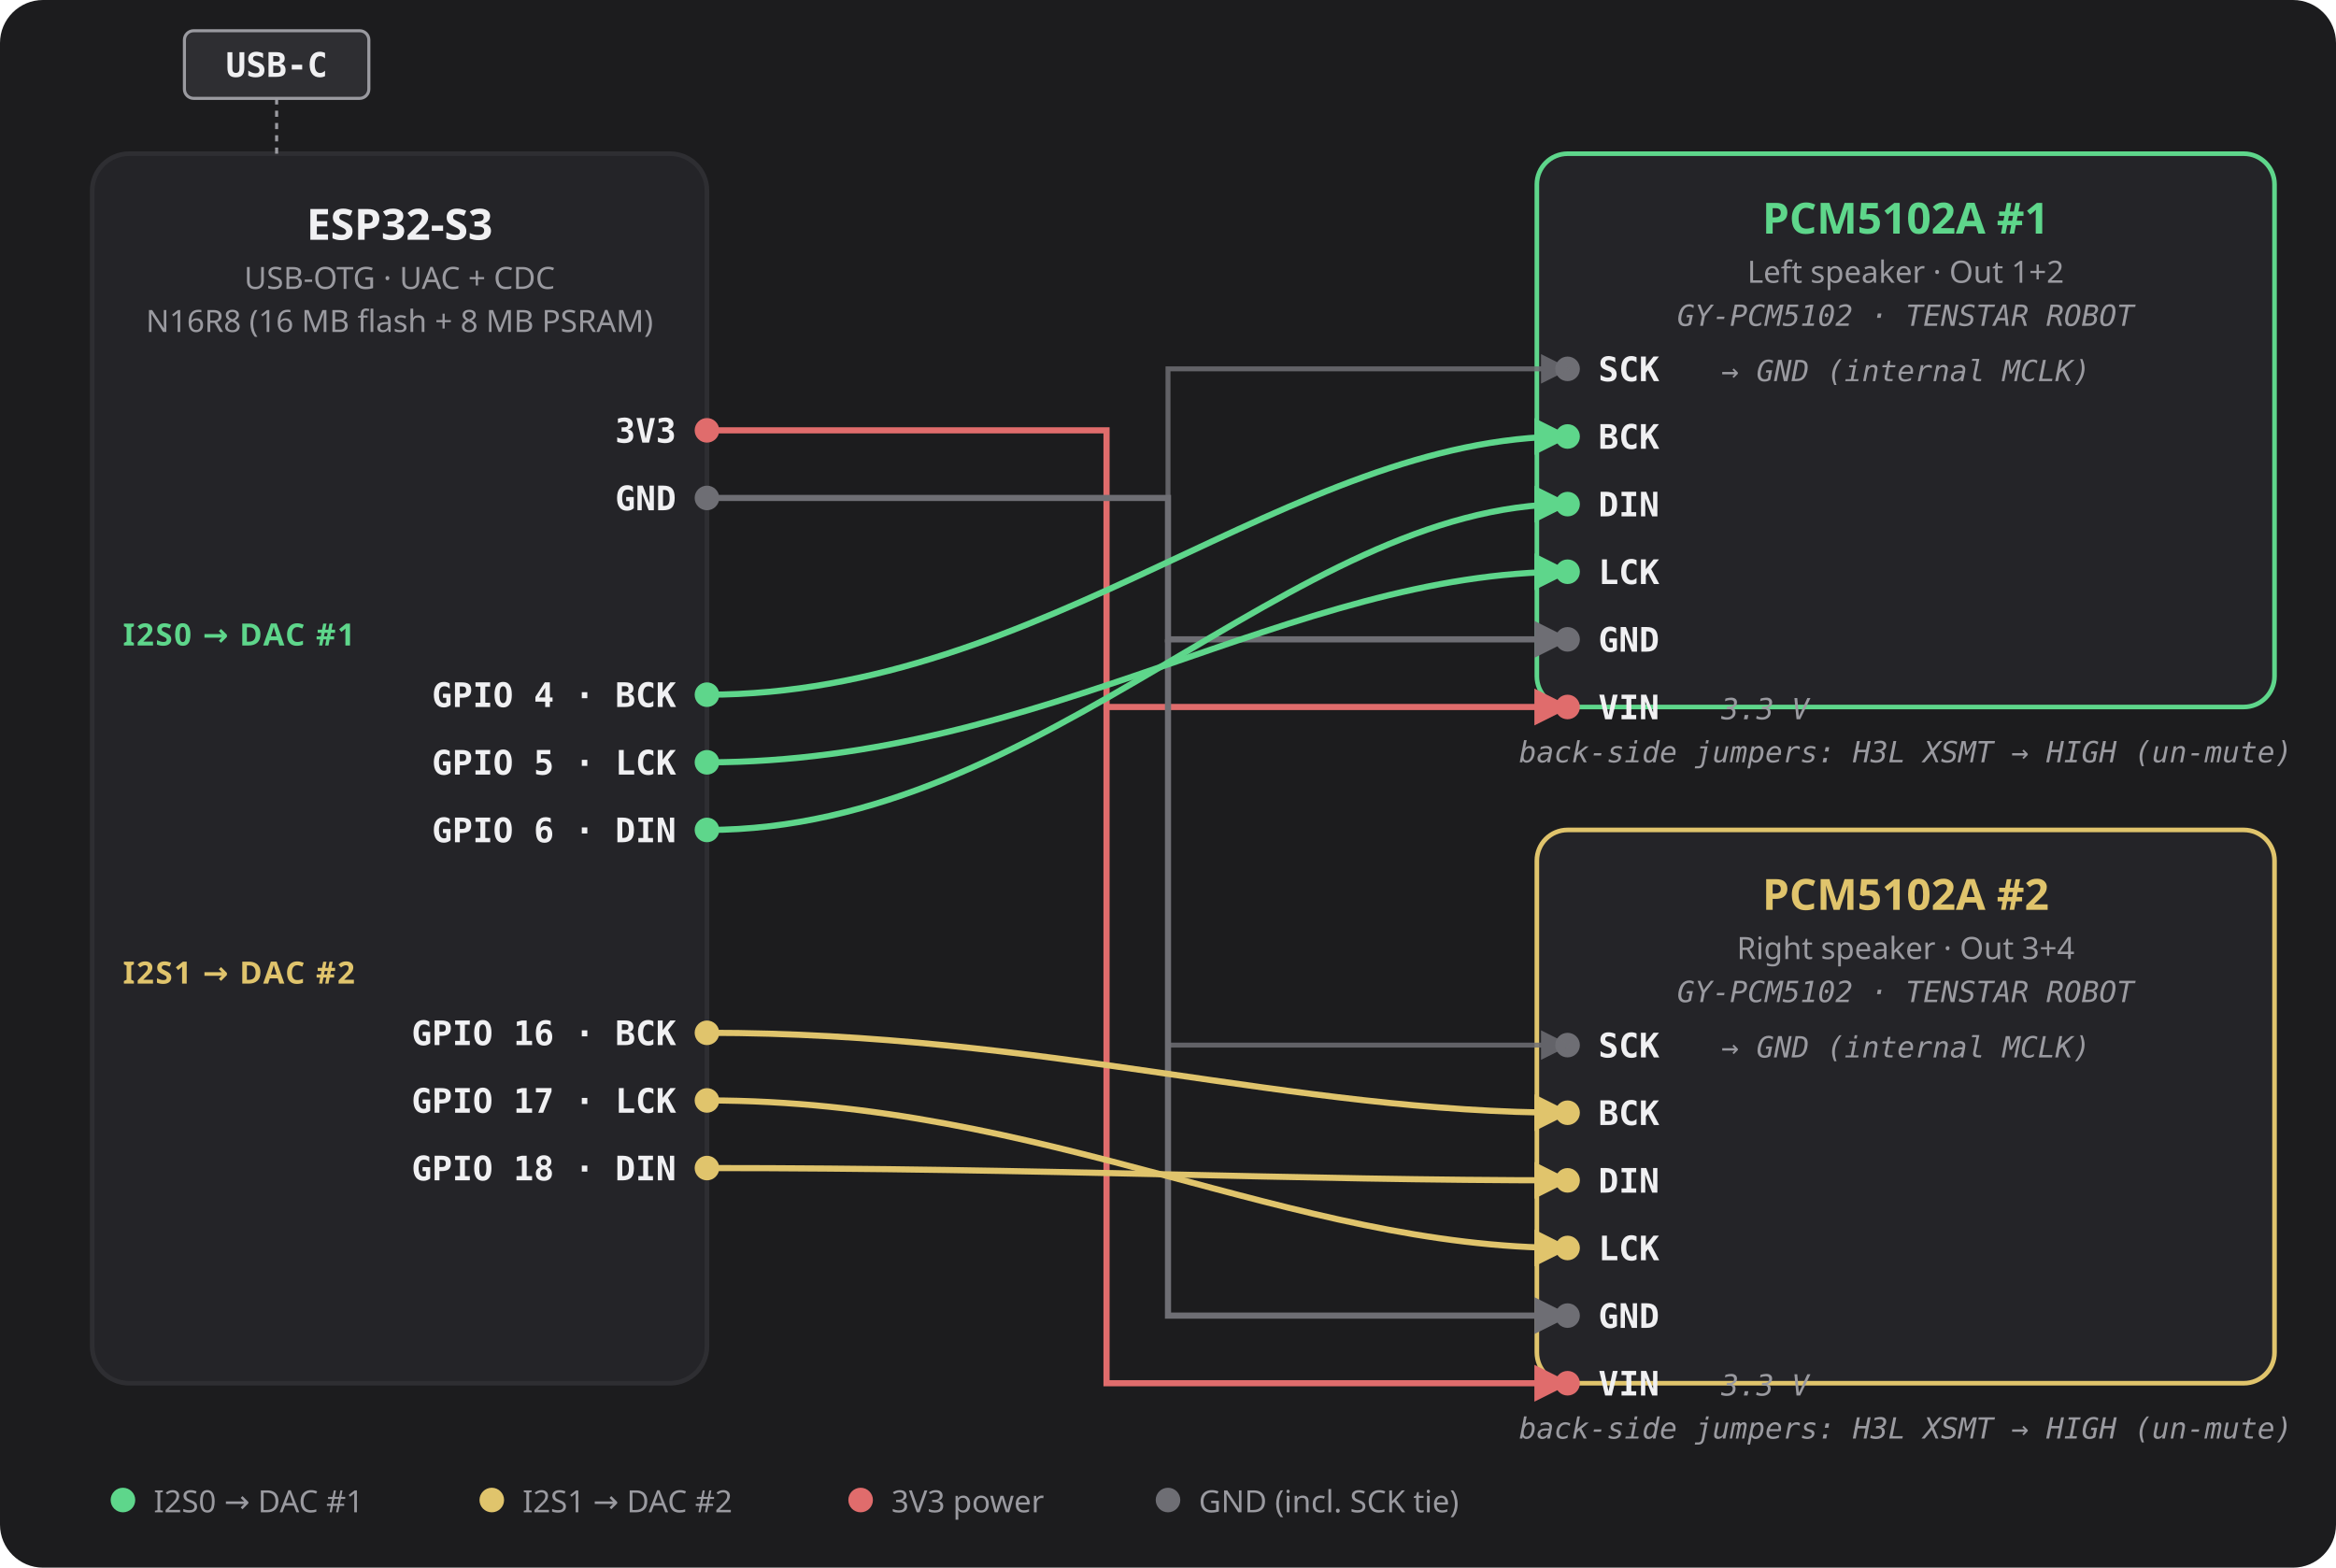
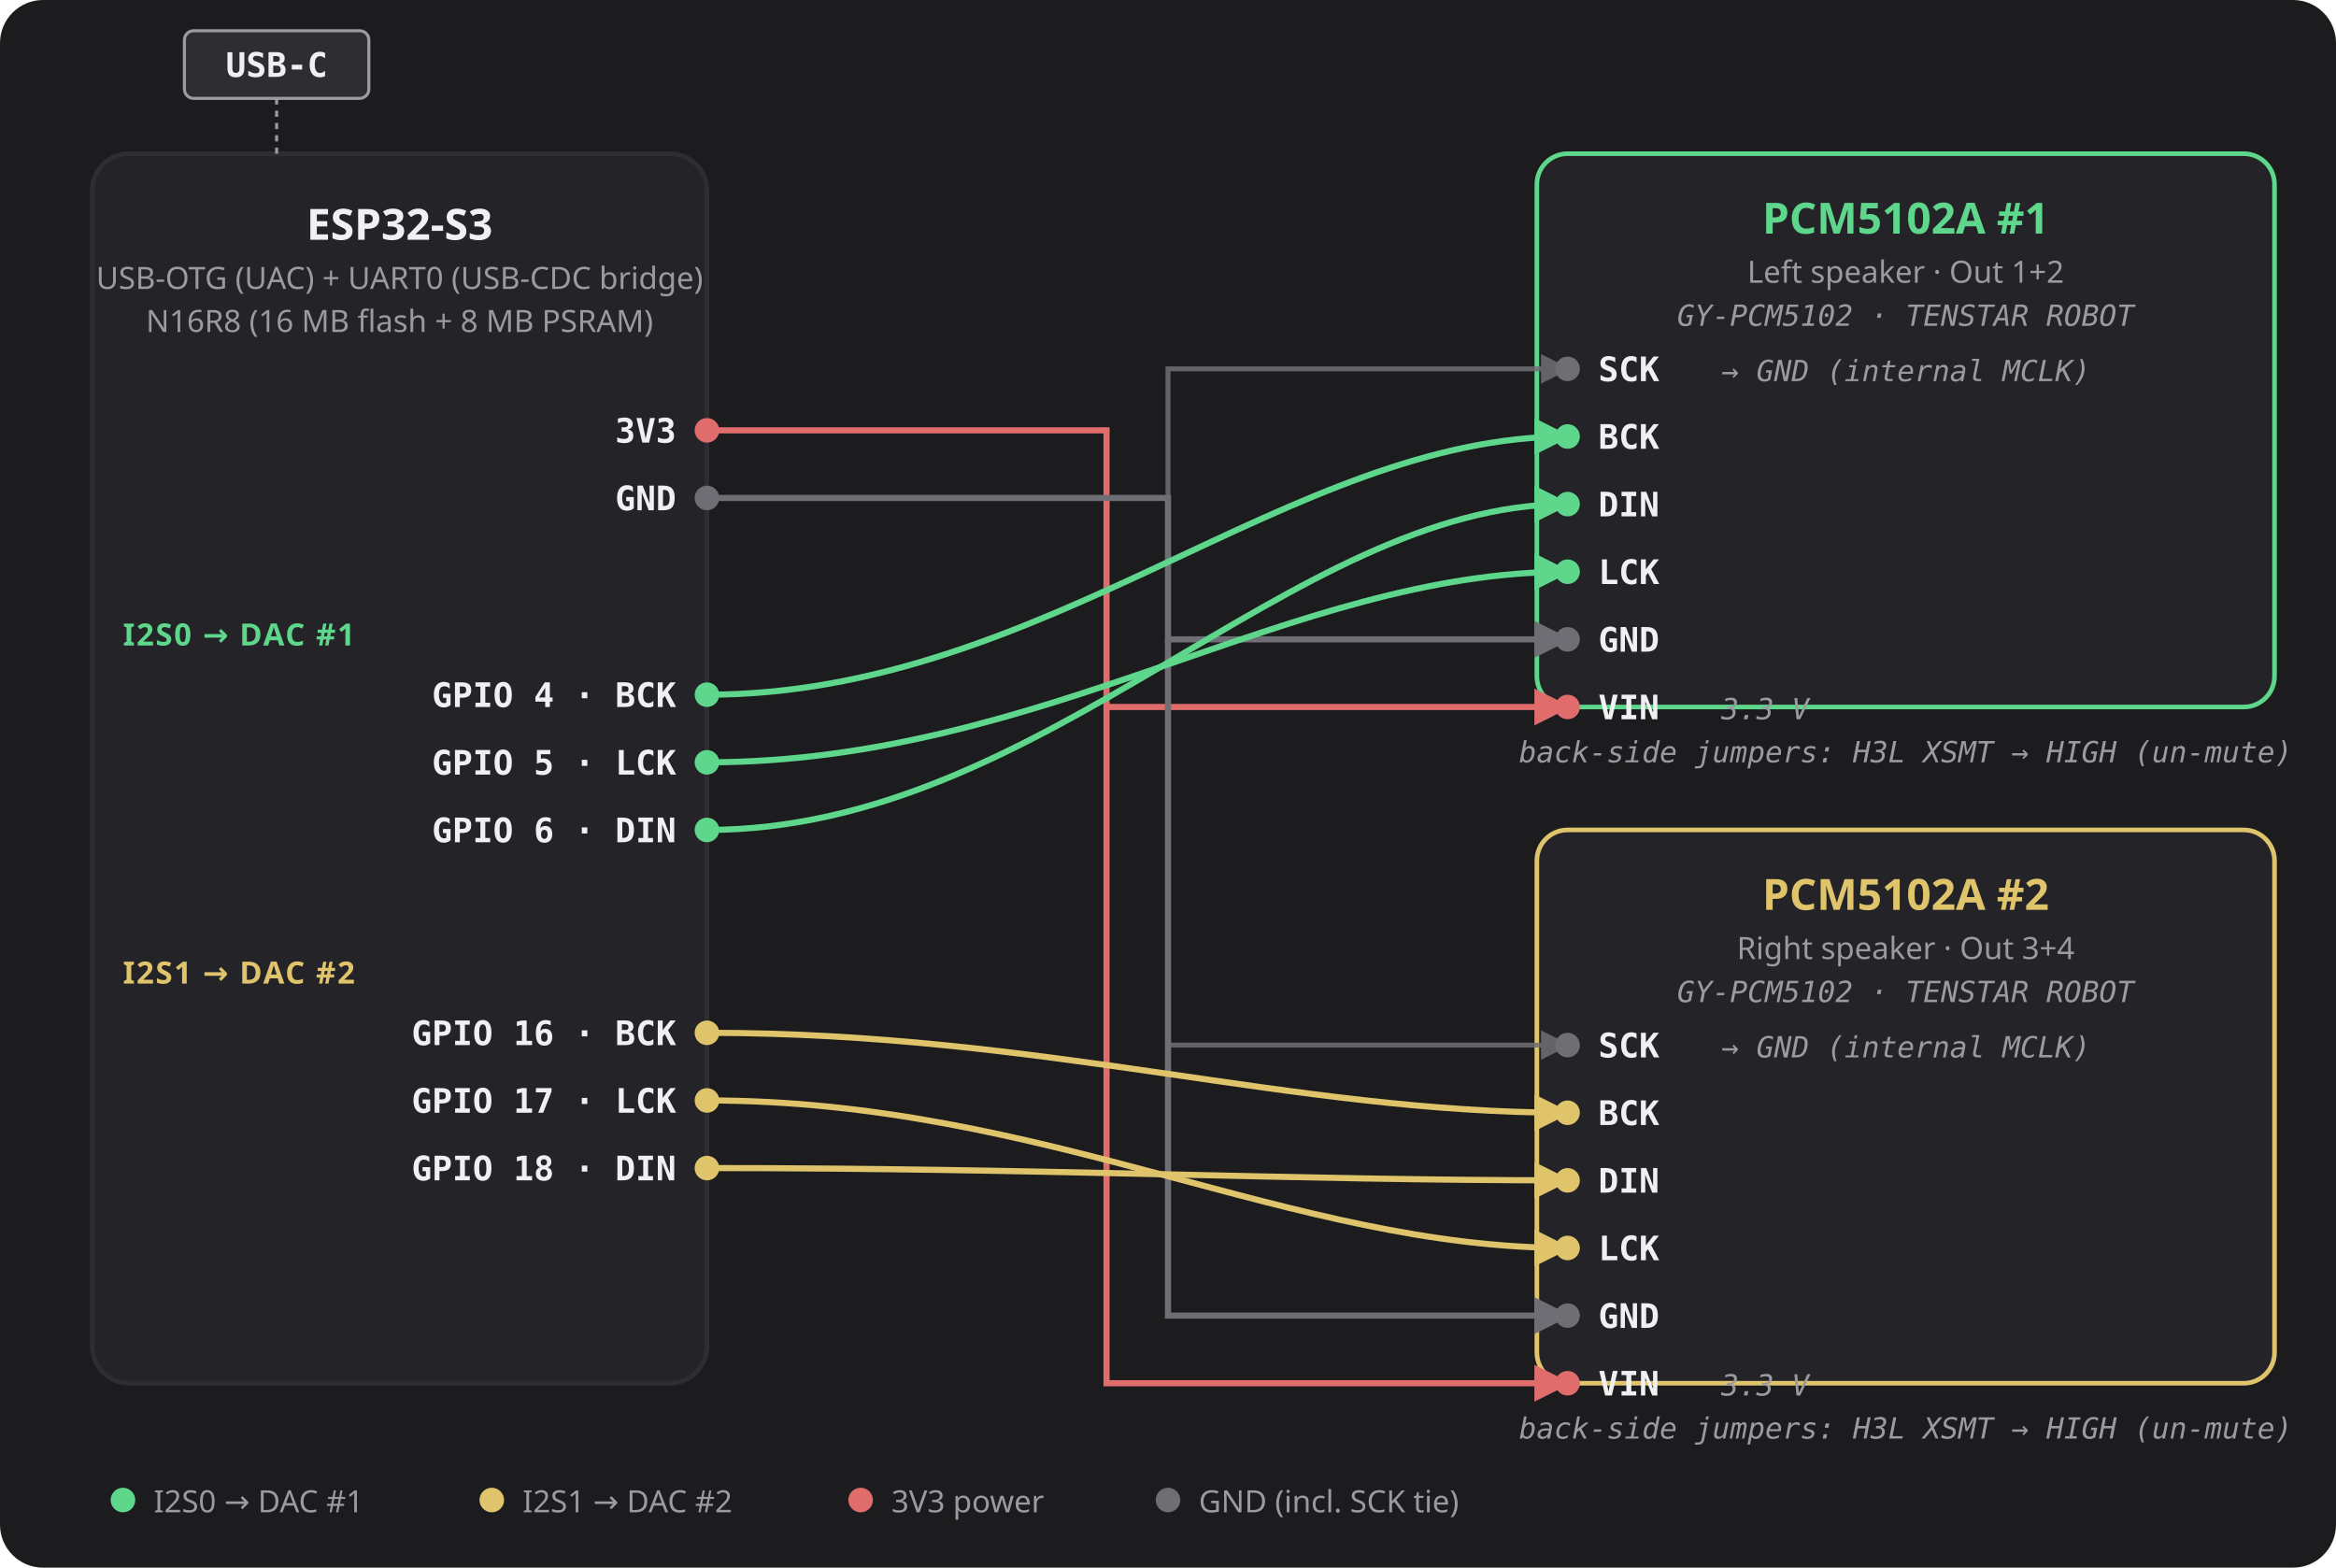
<svg xmlns="http://www.w3.org/2000/svg" viewBox="0 0 760 510" width="100%">
  <defs>
    <marker id="arr-i2s0" viewBox="0 0 10 10" refX="9" refY="5" markerWidth="6" markerHeight="6" orient="auto">
      <path d="M0,0 L10,5 L0,10 Z" fill="#5ed68b" />
    </marker>
    <marker id="arr-i2s1" viewBox="0 0 10 10" refX="9" refY="5" markerWidth="6" markerHeight="6" orient="auto">
      <path d="M0,0 L10,5 L0,10 Z" fill="#e0c46c" />
    </marker>
    <marker id="arr-pwr" viewBox="0 0 10 10" refX="9" refY="5" markerWidth="6" markerHeight="6" orient="auto">
      <path d="M0,0 L10,5 L0,10 Z" fill="#e06c6c" />
    </marker>
    <marker id="arr-gnd" viewBox="0 0 10 10" refX="9" refY="5" markerWidth="6" markerHeight="6" orient="auto">
      <path d="M0,0 L10,5 L0,10 Z" fill="#6e6e74" />
    </marker>
    <style>
      .lbl   { font: 600 11px ui-monospace, "SF Mono", monospace; fill: #f0f0f2; }
      .note  { font: italic 9.5px ui-monospace, monospace; fill: #9a9aa0; }
      .grp   { font: 700 10px ui-sans-serif, system-ui, sans-serif; letter-spacing: 0.05em; }
      .title { font: 700 14px ui-sans-serif, system-ui, sans-serif; }
      .sub   { font: 10px ui-sans-serif, system-ui, sans-serif; fill: #9a9aa0; }
      .legend{ font: 10px ui-sans-serif, system-ui, sans-serif; fill: #9a9aa0; }
    </style>
  </defs>
  <rect width="760" height="510" fill="#1c1c1e" rx="14" />
  <rect x="30" y="50" width="200" height="400" rx="12" fill="#242428" stroke="#2e2e32" stroke-width="1.5" />
  <text x="130" y="78" text-anchor="middle" class="title" fill="#f0f0f2">ESP32-S3</text>
-   <text x="130" y="94" text-anchor="middle" class="sub">USB-OTG · UAC + CDC</text>
+   <text x="130" y="94" text-anchor="middle" class="sub">USB-OTG (UAC) + UART0 (USB-CDC bridge)</text>
  <text x="130" y="108" text-anchor="middle" class="sub">N16R8 (16 MB flash + 8 MB PSRAM)</text>
  <circle cx="230" cy="140" r="4" fill="#e06c6c" />
  <text x="220" y="144" text-anchor="end" class="lbl">3V3</text>
  <circle cx="230" cy="162" r="4" fill="#6e6e74" />
  <text x="220" y="166" text-anchor="end" class="lbl">GND</text>
  <text x="40" y="210" class="grp" fill="#5ed68b">I2S0 → DAC #1</text>
  <circle cx="230" cy="226" r="4" fill="#5ed68b" />
  <text x="220" y="230" text-anchor="end" class="lbl">GPIO 4 · BCK</text>
  <circle cx="230" cy="248" r="4" fill="#5ed68b" />
  <text x="220" y="252" text-anchor="end" class="lbl">GPIO 5 · LCK</text>
  <circle cx="230" cy="270" r="4" fill="#5ed68b" />
  <text x="220" y="274" text-anchor="end" class="lbl">GPIO 6 · DIN</text>
  <text x="40" y="320" class="grp" fill="#e0c46c">I2S1 → DAC #2</text>
  <circle cx="230" cy="336" r="4" fill="#e0c46c" />
  <text x="220" y="340" text-anchor="end" class="lbl">GPIO 16 · BCK</text>
  <circle cx="230" cy="358" r="4" fill="#e0c46c" />
  <text x="220" y="362" text-anchor="end" class="lbl">GPIO 17 · LCK</text>
  <circle cx="230" cy="380" r="4" fill="#e0c46c" />
  <text x="220" y="384" text-anchor="end" class="lbl">GPIO 18 · DIN</text>
  <rect x="60" y="10" width="60" height="22" rx="3" fill="#2e2e32" stroke="#9a9aa0" />
  <text x="90" y="25" text-anchor="middle" class="lbl" fill="#9a9aa0">USB-C</text>
  <line x1="90" y1="32" x2="90" y2="50" stroke="#9a9aa0" stroke-dasharray="2,2" />
  <rect x="500" y="50" width="240" height="180" rx="10" fill="#242428" stroke="#5ed68b" stroke-width="1.5" />
  <text x="620" y="76" text-anchor="middle" class="title" fill="#5ed68b">PCM5102A #1</text>
  <text x="620" y="92" text-anchor="middle" class="sub">Left speaker · Out 1+2</text>
  <text x="620" y="106" text-anchor="middle" class="note">GY-PCM5102 · TENSTAR ROBOT</text>
  <circle cx="510" cy="120" r="4" fill="#6e6e74" />
  <text x="520" y="124" class="lbl">SCK</text>
  <text x="560" y="124" class="note">→ GND (internal MCLK)</text>
  <circle cx="510" cy="142" r="4" fill="#5ed68b" />
  <text x="520" y="146" class="lbl">BCK</text>
  <circle cx="510" cy="164" r="4" fill="#5ed68b" />
  <text x="520" y="168" class="lbl">DIN</text>
  <circle cx="510" cy="186" r="4" fill="#5ed68b" />
  <text x="520" y="190" class="lbl">LCK</text>
  <circle cx="510" cy="208" r="4" fill="#6e6e74" />
  <text x="520" y="212" class="lbl">GND</text>
  <circle cx="510" cy="230" r="4" fill="#e06c6c" />
  <text x="520" y="234" class="lbl">VIN</text>
  <text x="560" y="234" class="note">3.3 V</text>
  <text x="620" y="248" text-anchor="middle" class="note">back-side jumpers: H3L XSMT → HIGH (un-mute)</text>
  <rect x="500" y="270" width="240" height="180" rx="10" fill="#242428" stroke="#e0c46c" stroke-width="1.5" />
  <text x="620" y="296" text-anchor="middle" class="title" fill="#e0c46c">PCM5102A #2</text>
  <text x="620" y="312" text-anchor="middle" class="sub">Right speaker · Out 3+4</text>
  <text x="620" y="326" text-anchor="middle" class="note">GY-PCM5102 · TENSTAR ROBOT</text>
  <circle cx="510" cy="340" r="4" fill="#6e6e74" />
  <text x="520" y="344" class="lbl">SCK</text>
  <text x="560" y="344" class="note">→ GND (internal MCLK)</text>
  <circle cx="510" cy="362" r="4" fill="#e0c46c" />
  <text x="520" y="366" class="lbl">BCK</text>
  <circle cx="510" cy="384" r="4" fill="#e0c46c" />
  <text x="520" y="388" class="lbl">DIN</text>
  <circle cx="510" cy="406" r="4" fill="#e0c46c" />
  <text x="520" y="410" class="lbl">LCK</text>
  <circle cx="510" cy="428" r="4" fill="#6e6e74" />
  <text x="520" y="432" class="lbl">GND</text>
  <circle cx="510" cy="450" r="4" fill="#e06c6c" />
  <text x="520" y="454" class="lbl">VIN</text>
  <text x="560" y="454" class="note">3.3 V</text>
  <text x="620" y="468" text-anchor="middle" class="note">back-side jumpers: H3L XSMT → HIGH (un-mute)</text>
  <path d="M 230 140 L 360 140 L 360 230 L 510 230" fill="none" stroke="#e06c6c" stroke-width="2" marker-end="url(#arr-pwr)" />
  <path d="M 360 230 L 360 450 L 510 450" fill="none" stroke="#e06c6c" stroke-width="2" marker-end="url(#arr-pwr)" />
  <path d="M 230 162 L 380 162 L 380 208 L 510 208" fill="none" stroke="#6e6e74" stroke-width="2" marker-end="url(#arr-gnd)" />
  <path d="M 380 162 L 380 120 L 510 120" fill="none" stroke="#6e6e74" stroke-width="1.6" marker-end="url(#arr-gnd)" opacity="0.85" />
  <path d="M 380 208 L 380 428 L 510 428" fill="none" stroke="#6e6e74" stroke-width="2" marker-end="url(#arr-gnd)" />
  <path d="M 380 428 L 380 340 L 510 340" fill="none" stroke="#6e6e74" stroke-width="1.6" marker-end="url(#arr-gnd)" opacity="0.85" />
  <path d="M 230 226 C 340 226, 420 142, 510 142" fill="none" stroke="#5ed68b" stroke-width="2" marker-end="url(#arr-i2s0)" />
  <path d="M 230 248 C 340 248, 420 186, 510 186" fill="none" stroke="#5ed68b" stroke-width="2" marker-end="url(#arr-i2s0)" />
  <path d="M 230 270 C 340 270, 420 164, 510 164" fill="none" stroke="#5ed68b" stroke-width="2" marker-end="url(#arr-i2s0)" />
  <path d="M 230 336 C 340 336, 420 362, 510 362" fill="none" stroke="#e0c46c" stroke-width="2" marker-end="url(#arr-i2s1)" />
  <path d="M 230 358 C 340 358, 420 406, 510 406" fill="none" stroke="#e0c46c" stroke-width="2" marker-end="url(#arr-i2s1)" />
  <path d="M 230 380 C 340 380, 420 384, 510 384" fill="none" stroke="#e0c46c" stroke-width="2" marker-end="url(#arr-i2s1)" />
  <g transform="translate(40 488)">
    <circle cx="0" cy="0" r="4" fill="#5ed68b" />
    <text x="10" y="4" class="legend">I2S0 → DAC #1</text>
    <circle cx="120" cy="0" r="4" fill="#e0c46c" />
    <text x="130" y="4" class="legend">I2S1 → DAC #2</text>
    <circle cx="240" cy="0" r="4" fill="#e06c6c" />
    <text x="250" y="4" class="legend">3V3 power</text>
    <circle cx="340" cy="0" r="4" fill="#6e6e74" />
    <text x="350" y="4" class="legend">GND (incl. SCK tie)</text>
  </g>
</svg>
